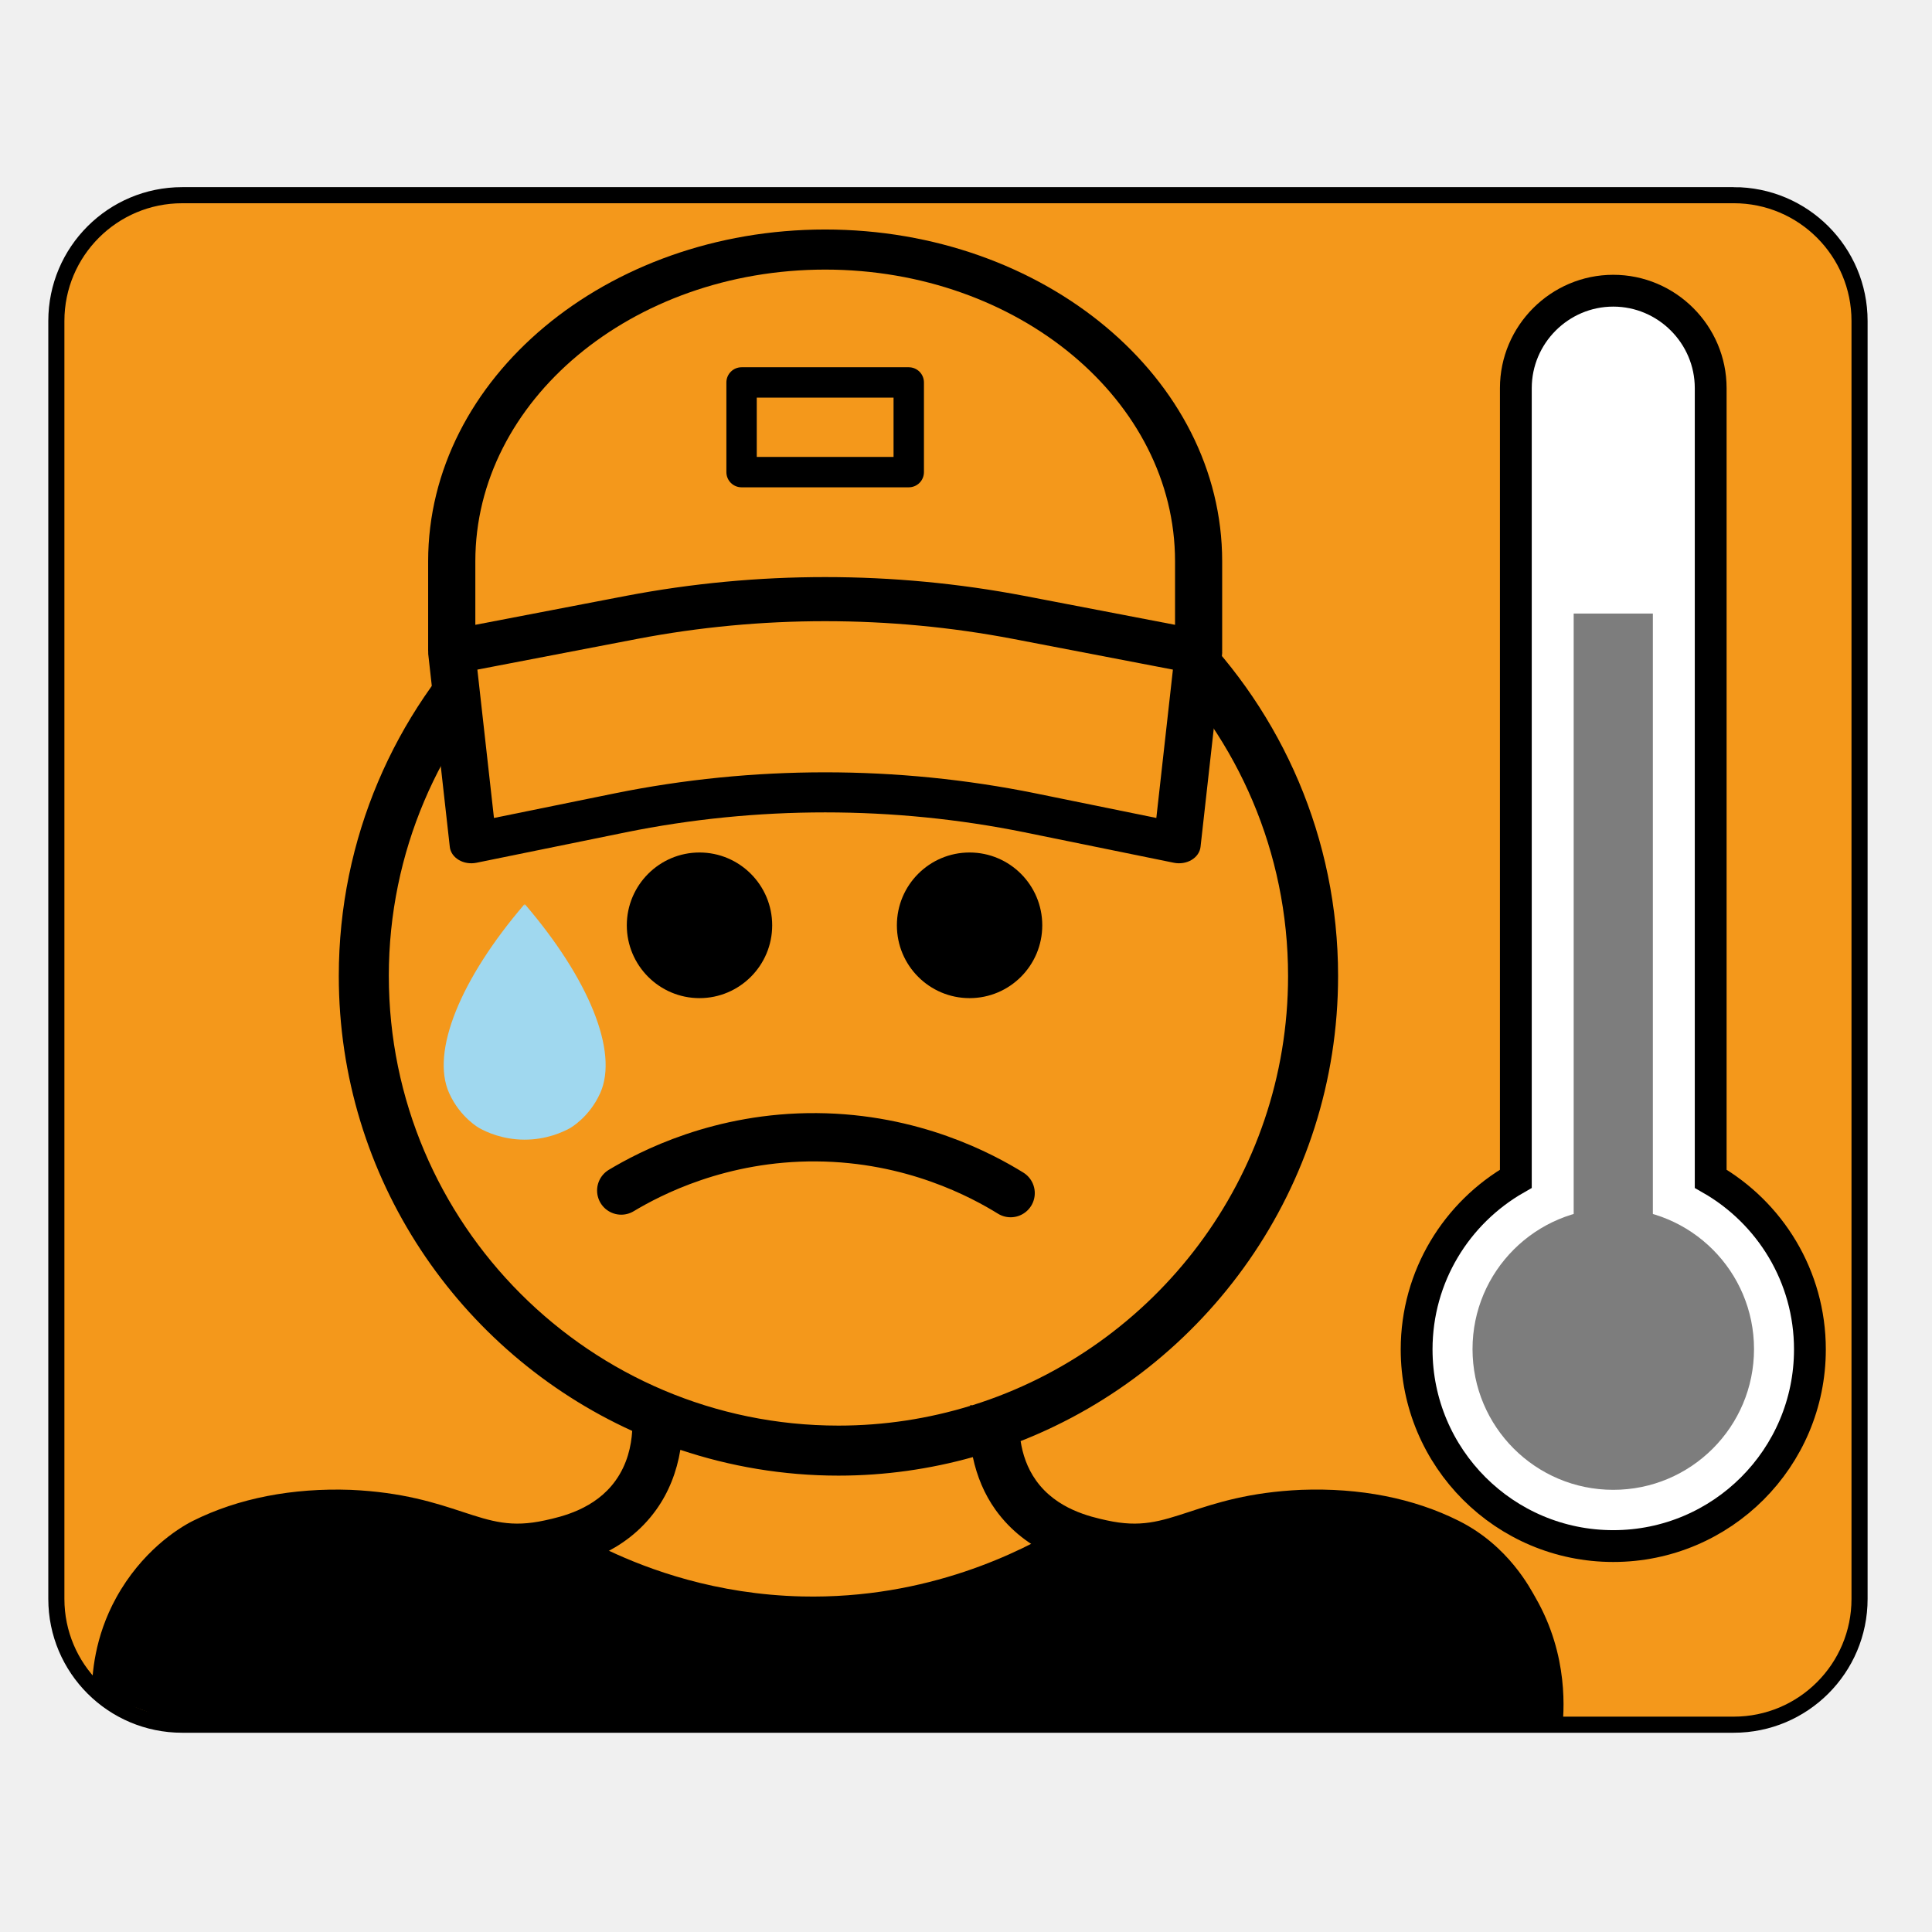
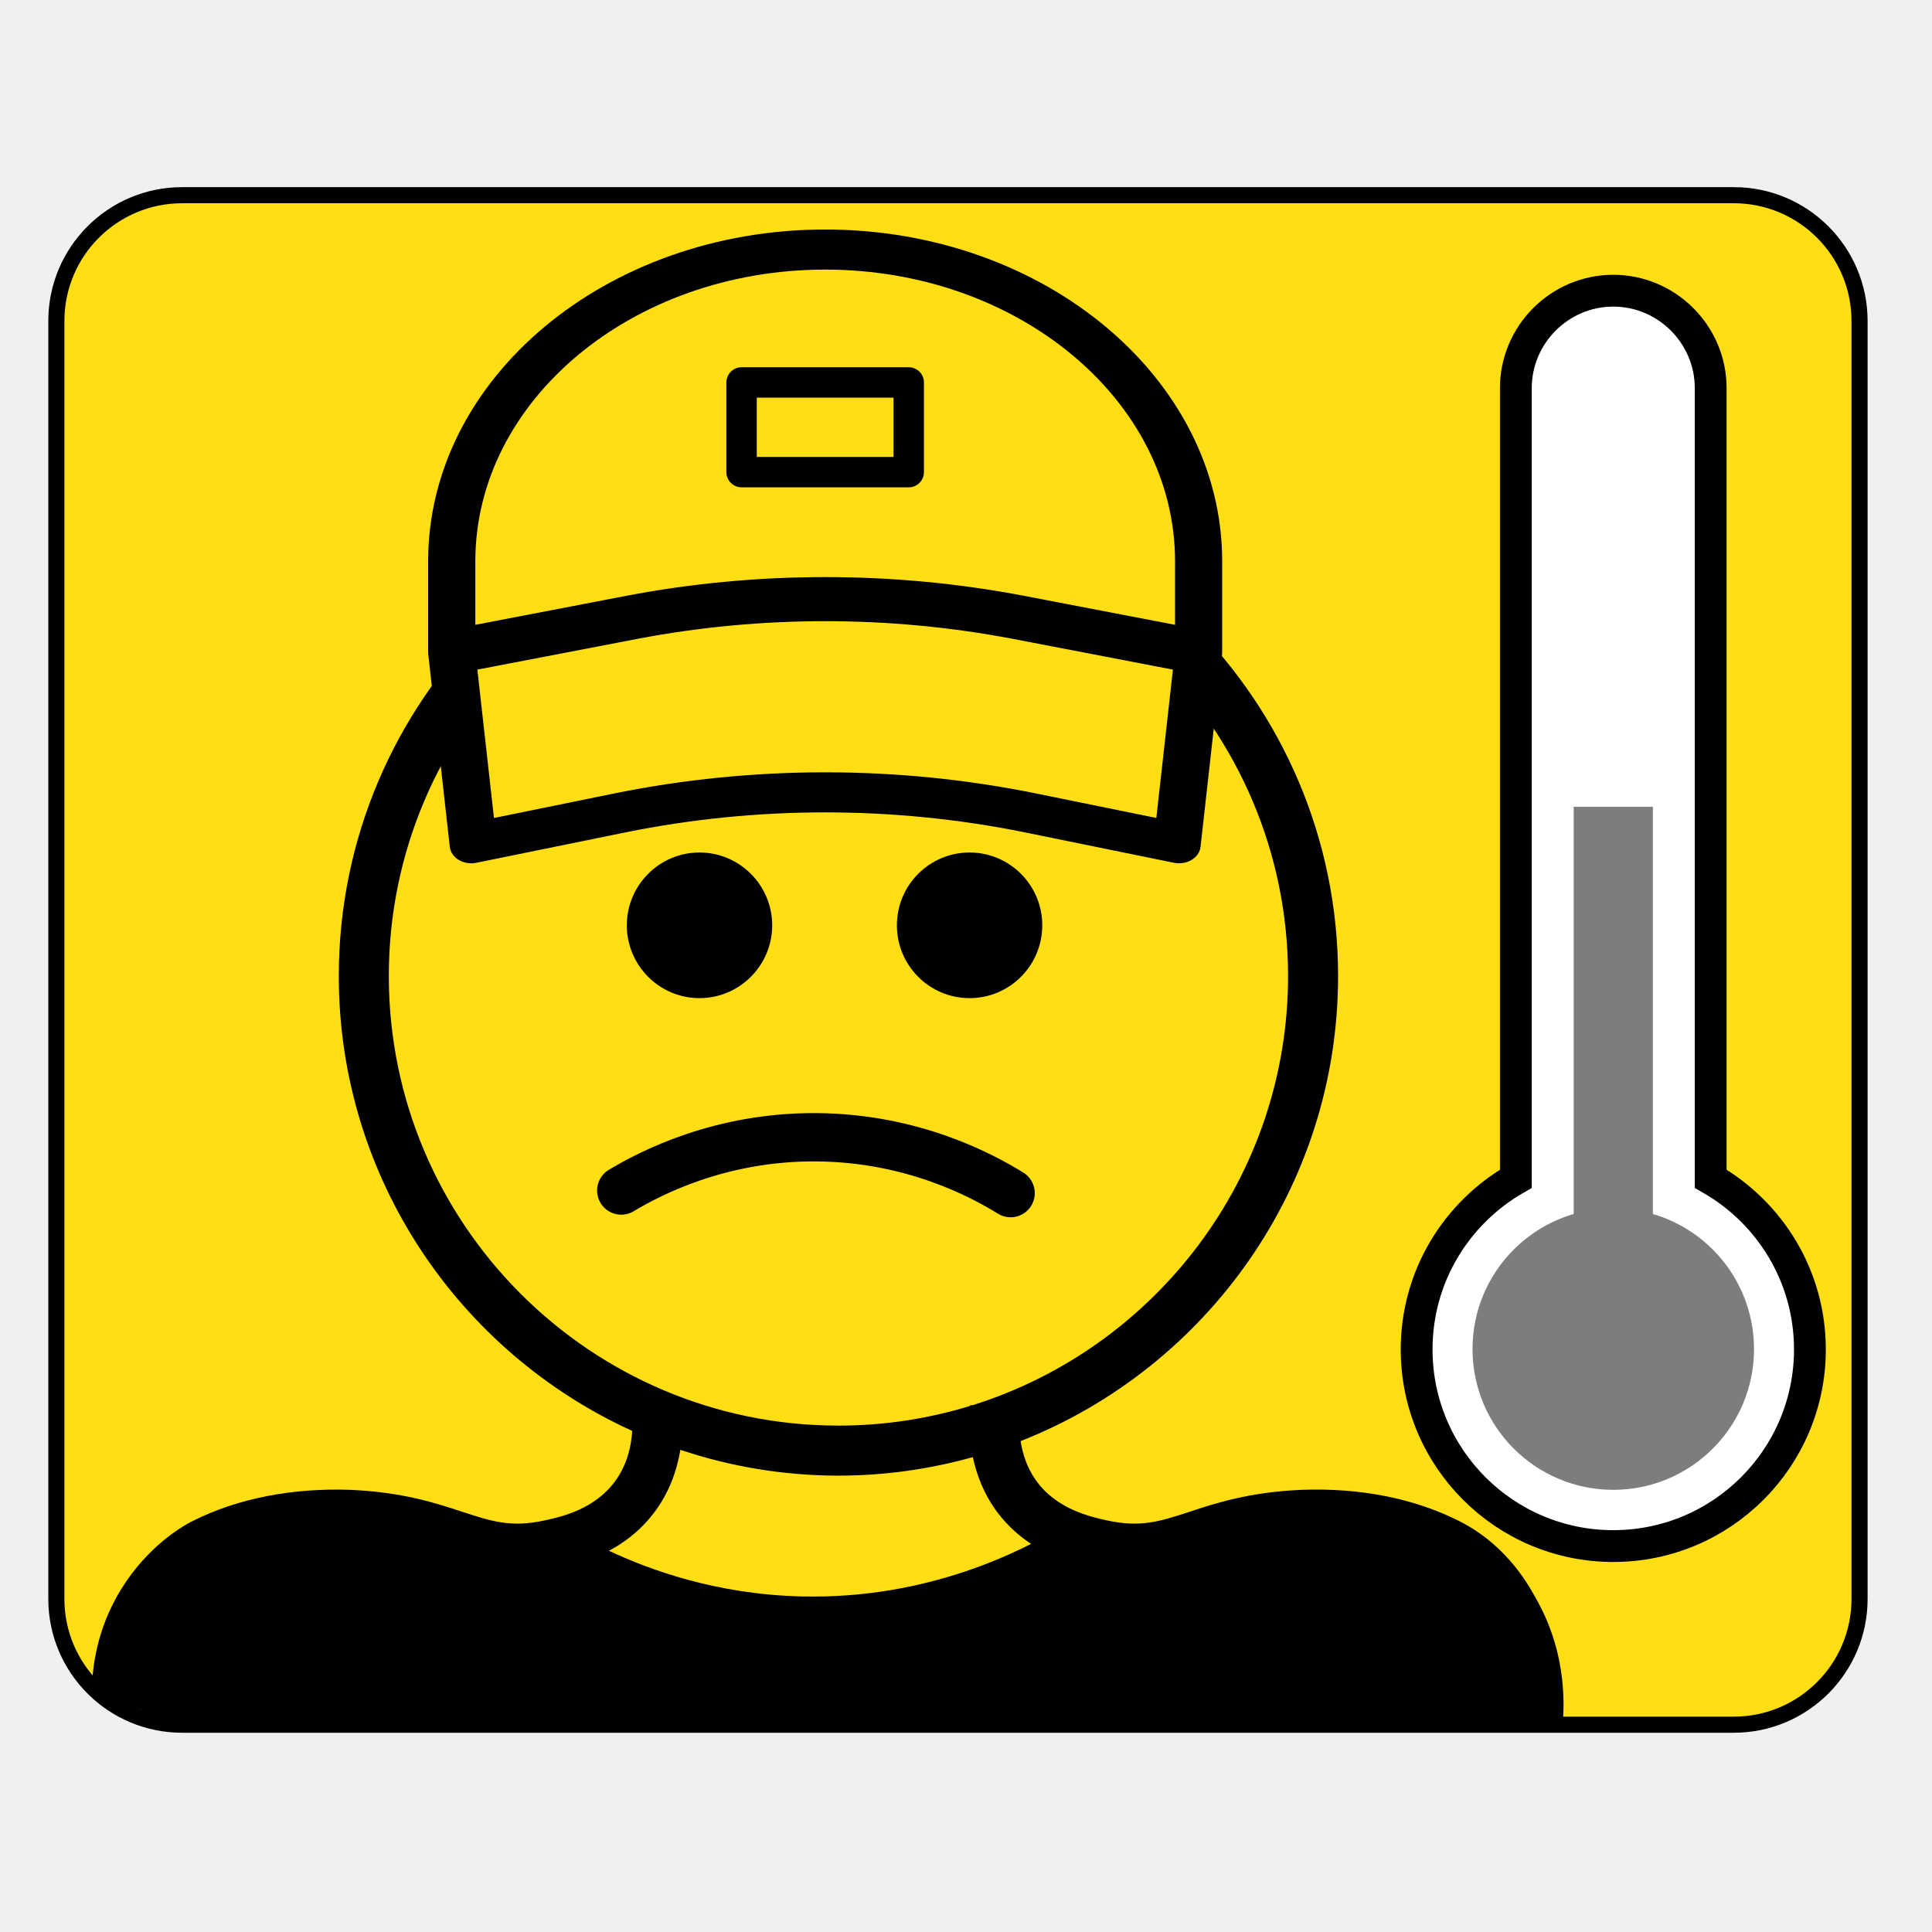
<svg xmlns="http://www.w3.org/2000/svg" id="Layer_1" viewBox="0 0 120 120" version="1.1">
  <defs id="defs12710">
-     <style id="style12708">.cls-1,.cls-2{fill:none;}.cls-2{stroke-linecap:round;stroke-width:3px;}.cls-2,.cls-3,.cls-4,.cls-5,.cls-6{stroke:#000;stroke-miterlimit:10;}.cls-7{fill:#7d7d7d;}.cls-8{fill:#a0d8ef;}.cls-3{fill:#fff;stroke-width:1.976px;}.cls-4,.cls-5{fill:#f4981b;}.cls-4,.cls-6{stroke-width:.5px;}.cls-9{fill:#000;}</style>
+     <style id="style12708">.cls-1,.cls-2{fill:none;}.cls-2{stroke-linecap:round;stroke-width:3px;}.cls-2,.cls-3,.cls-4,.cls-5,.cls-6{stroke:#000;stroke-miterlimit:10;}.cls-7{fill:#7d7d7d;}.cls-8{fill:#900;}.cls-3{fill:#fff;stroke-width:1.976px;}.cls-4,.cls-5{fill:#ffde14;}.cls-4,.cls-6{stroke-width:.5px;}.cls-9{fill:#000;}</style>
  </defs>
  <path class="cls-5" d="M107.686,12.124H11.314c-4.315,0-7.814,3.498-7.814,7.814V99.31c0,4.315,3.498,7.814,7.814,7.814H107.686c4.315,0,7.814-3.498,7.814-7.814V19.937c0-4.315-3.498-7.814-7.814-7.814Z" id="path12712" />
  <path class="cls-3" d="M106.254,73.215V24.107c0-3.328-2.723-6.051-6.051-6.051s-6.051,2.723-6.051,6.051v49.108c-3.678,2.105-6.163,6.059-6.163,10.6,0,6.746,5.468,12.214,12.214,12.214s12.214-5.468,12.214-12.214c0-4.542-2.484-8.496-6.163-10.6Z" id="path12714" />
  <g id="g12720">
    <circle class="cls-7" cx="100.203" cy="83.794" r="8.742" id="circle12716" />
-     <rect class="cls-7" x="97.744" y="38.109" width="4.918" height="39.831" id="rect12718" />
+     <rect class="cls-7" x="97.744" y="50.109" width="4.918" height="25.831" id="rect12718" />
  </g>
  <path class="cls-2" d="M38.586,73.946c1.78-1.067,6.136-3.354,12.133-3.309,5.977,.044,10.287,2.379,12.053,3.47" id="path12722" />
  <g id="g12732">
    <path class="cls-1" d="M60.263,87.272l.121,.013c11.355-3.545,19.618-14.157,19.618-26.665,0-15.4-12.526-27.927-27.927-27.927s-27.927,12.526-27.927,27.927,12.526,27.926,27.927,27.926c2.847,0,5.594-.431,8.184-1.226,.002-.016,.001-.032,.003-.049Zm-16.816-25.276c-2.49,0-4.515-2.029-4.515-4.523s2.025-4.523,4.515-4.523,4.515,2.029,4.515,4.523-2.025,4.523-4.515,4.523Zm12.26-4.523c0-2.494,2.025-4.523,4.515-4.523s4.515,2.029,4.515,4.523-2.025,4.523-4.515,4.523-4.515-2.029-4.515-4.523Z" id="path12724" />
    <path class="cls-9" d="M95.376,99.237c-.311-.541-1.661-3.218-4.764-4.773-2.816-1.411-6.151-2.063-9.798-1.927-3.223,.143-5.286,.819-6.943,1.366-1.827,.598-3.031,.992-5.134,.528-1.007-.222-3.104-.683-4.382-2.47-.568-.794-.841-1.663-.962-2.452,11.53-4.533,19.718-15.769,19.718-28.888,0-17.112-13.922-31.034-31.034-31.034s-31.034,13.922-31.034,31.034c0,12.545,7.487,23.368,18.224,28.255-.057,.935-.304,2.069-1.033,3.085-1.275,1.784-3.368,2.249-4.379,2.47-2.1,.464-3.308,.07-5.131-.528-1.657-.546-3.72-1.223-6.946-1.366-3.605-.127-6.973,.516-9.795,1.927-.979,.49-3.199,1.933-4.764,4.77-1.36,2.465-1.514,4.796-1.512,5.958l2.46,1.671c-.022-1.098,.07-3.96,2.007-6.673,.346-.485,1.302-1.996,3.198-2.947,2.349-1.177,5.222-1.733,8.269-1.602,2.798,.124,4.558,.704,6.115,1.214,1.972,.646,3.839,1.253,6.77,.61,1.278-.282,4.267-.941,6.236-3.696,.77-1.075,1.272-2.346,1.496-3.717,3.089,1.033,6.388,1.602,9.82,1.602,2.892,0,5.689-.406,8.347-1.15,.254,1.198,.721,2.311,1.403,3.265,1.972,2.755,4.964,3.414,6.239,3.696,2.943,.646,4.804,.036,6.773-.61,1.557-.51,3.317-1.089,6.111-1.211,3.053-.164,5.92,.422,8.272,1.599,1.906,.954,2.864,2.48,3.198,2.95,2.136,3.002,2.044,6.236,1.962,7.338l2.621,.069c.158-1.232,.445-4.763-1.627-8.362ZM24.15,60.62c0-15.4,12.526-27.927,27.927-27.927s27.927,12.526,27.927,27.927c0,12.508-8.264,23.12-19.618,26.665l-.121-.013c-.002,.016-.002,.032-.003,.049-2.589,.795-5.337,1.226-8.184,1.226-15.4,0-27.927-12.526-27.927-27.926Z" id="path12726" />
    <ellipse class="cls-9" cx="60.222" cy="57.473" rx="4.515" ry="4.523" id="ellipse12728" />
    <path class="cls-9" d="M43.447,52.95c-2.49,0-4.515,2.029-4.515,4.523s2.025,4.523,4.515,4.523,4.515-2.029,4.515-4.523-2.025-4.523-4.515-4.523Z" id="path12730" />
  </g>
-   <path class="cls-8" d="M32.604,56.165l-.015,.176-.015-.176c-3.951,4.603-5.838,9.156-4.675,11.733,.692,1.534,1.888,2.18,1.888,2.18,.429,.234,1.417,.701,2.77,.708,1.389,.007,2.404-.474,2.833-.708h.001c.043-.025,1.208-.675,1.887-2.18,1.163-2.577-.724-7.13-4.675-11.733Z" id="path12734" />
  <path class="cls-9" d="M37.826,96.322c2.446,1.148,6.623,2.713,11.987,2.836,7.854,.18,13.67-2.836,16.151-4.322l5.47,1.068,13.31-1.593c2.437,1.187,4.874,2.375,7.311,3.562,1,1.343,2,2.687,2.999,4.03,.156,1.625,.312,3.249,.469,4.874-28.069,.116-56.139,.232-84.208,.347l-3.997-1.475c.036-1.145,.242-2.979,1.182-4.965,.17-.36,2.252-4.598,6.857-6.384,2.704-1.049,4.548-.581,12.295,.591,4.465,.676,8.043,1.154,10.175,1.431Z" id="path12736" />
  <g id="g12744">
    <path class="cls-6, cls-9" d="M75.911,40.405v-5.544c0-11.362-11.062-20.606-24.659-20.606s-24.659,9.244-24.659,20.606v5.544c0,.018,.002,.035,.003,.052-.004,.055-.003,.109,.002,.164l1.34,11.983c.036,.324,.239,.619,.557,.808,.317,.189,.717,.253,1.096,.176l9.276-1.891h0c8.139-1.651,16.631-1.651,24.771,0l9.276,1.891h0c.379,.077,.778,.013,1.096-.176,.317-.189,.52-.484,.557-.808l1.34-11.983c.006-.055,.007-.109,.002-.164,.001-.018,.003-.035,.003-.052h0Z" id="path12738" />
    <path class="cls-4" d="M72.041,51.105l-7.769-1.583h0c-8.556-1.736-17.484-1.736-26.04,0l-7.769,1.583-1.087-9.716,10.165-1.953c7.707-1.471,15.712-1.471,23.419,0l10.166,1.953-1.086,9.715Z" id="path12740" />
    <path class="cls-4" d="M63.563,37.254c-8.103-1.547-16.518-1.547-24.621,0l-9.668,1.857v-4.249c0-10.127,9.86-18.367,21.98-18.367s21.98,8.239,21.98,18.367v4.249l-9.669-1.857Z" id="path12742" />
  </g>
  <path class="cls-6, cls-9" d="M57.388,23.755c0-.25-.099-.491-.276-.668s-.417-.276-.668-.276h-10.383c-.521,0-.944,.423-.944,.944v5.569c0,.25,.099,.491,.276,.668s.417,.276,.668,.276h10.383c.25,0,.491-.099,.668-.276s.276-.417,.276-.668v-5.569Zm-1.888,4.625h-8.496v-3.681h8.496v3.681Z" id="path12746" />
</svg>
